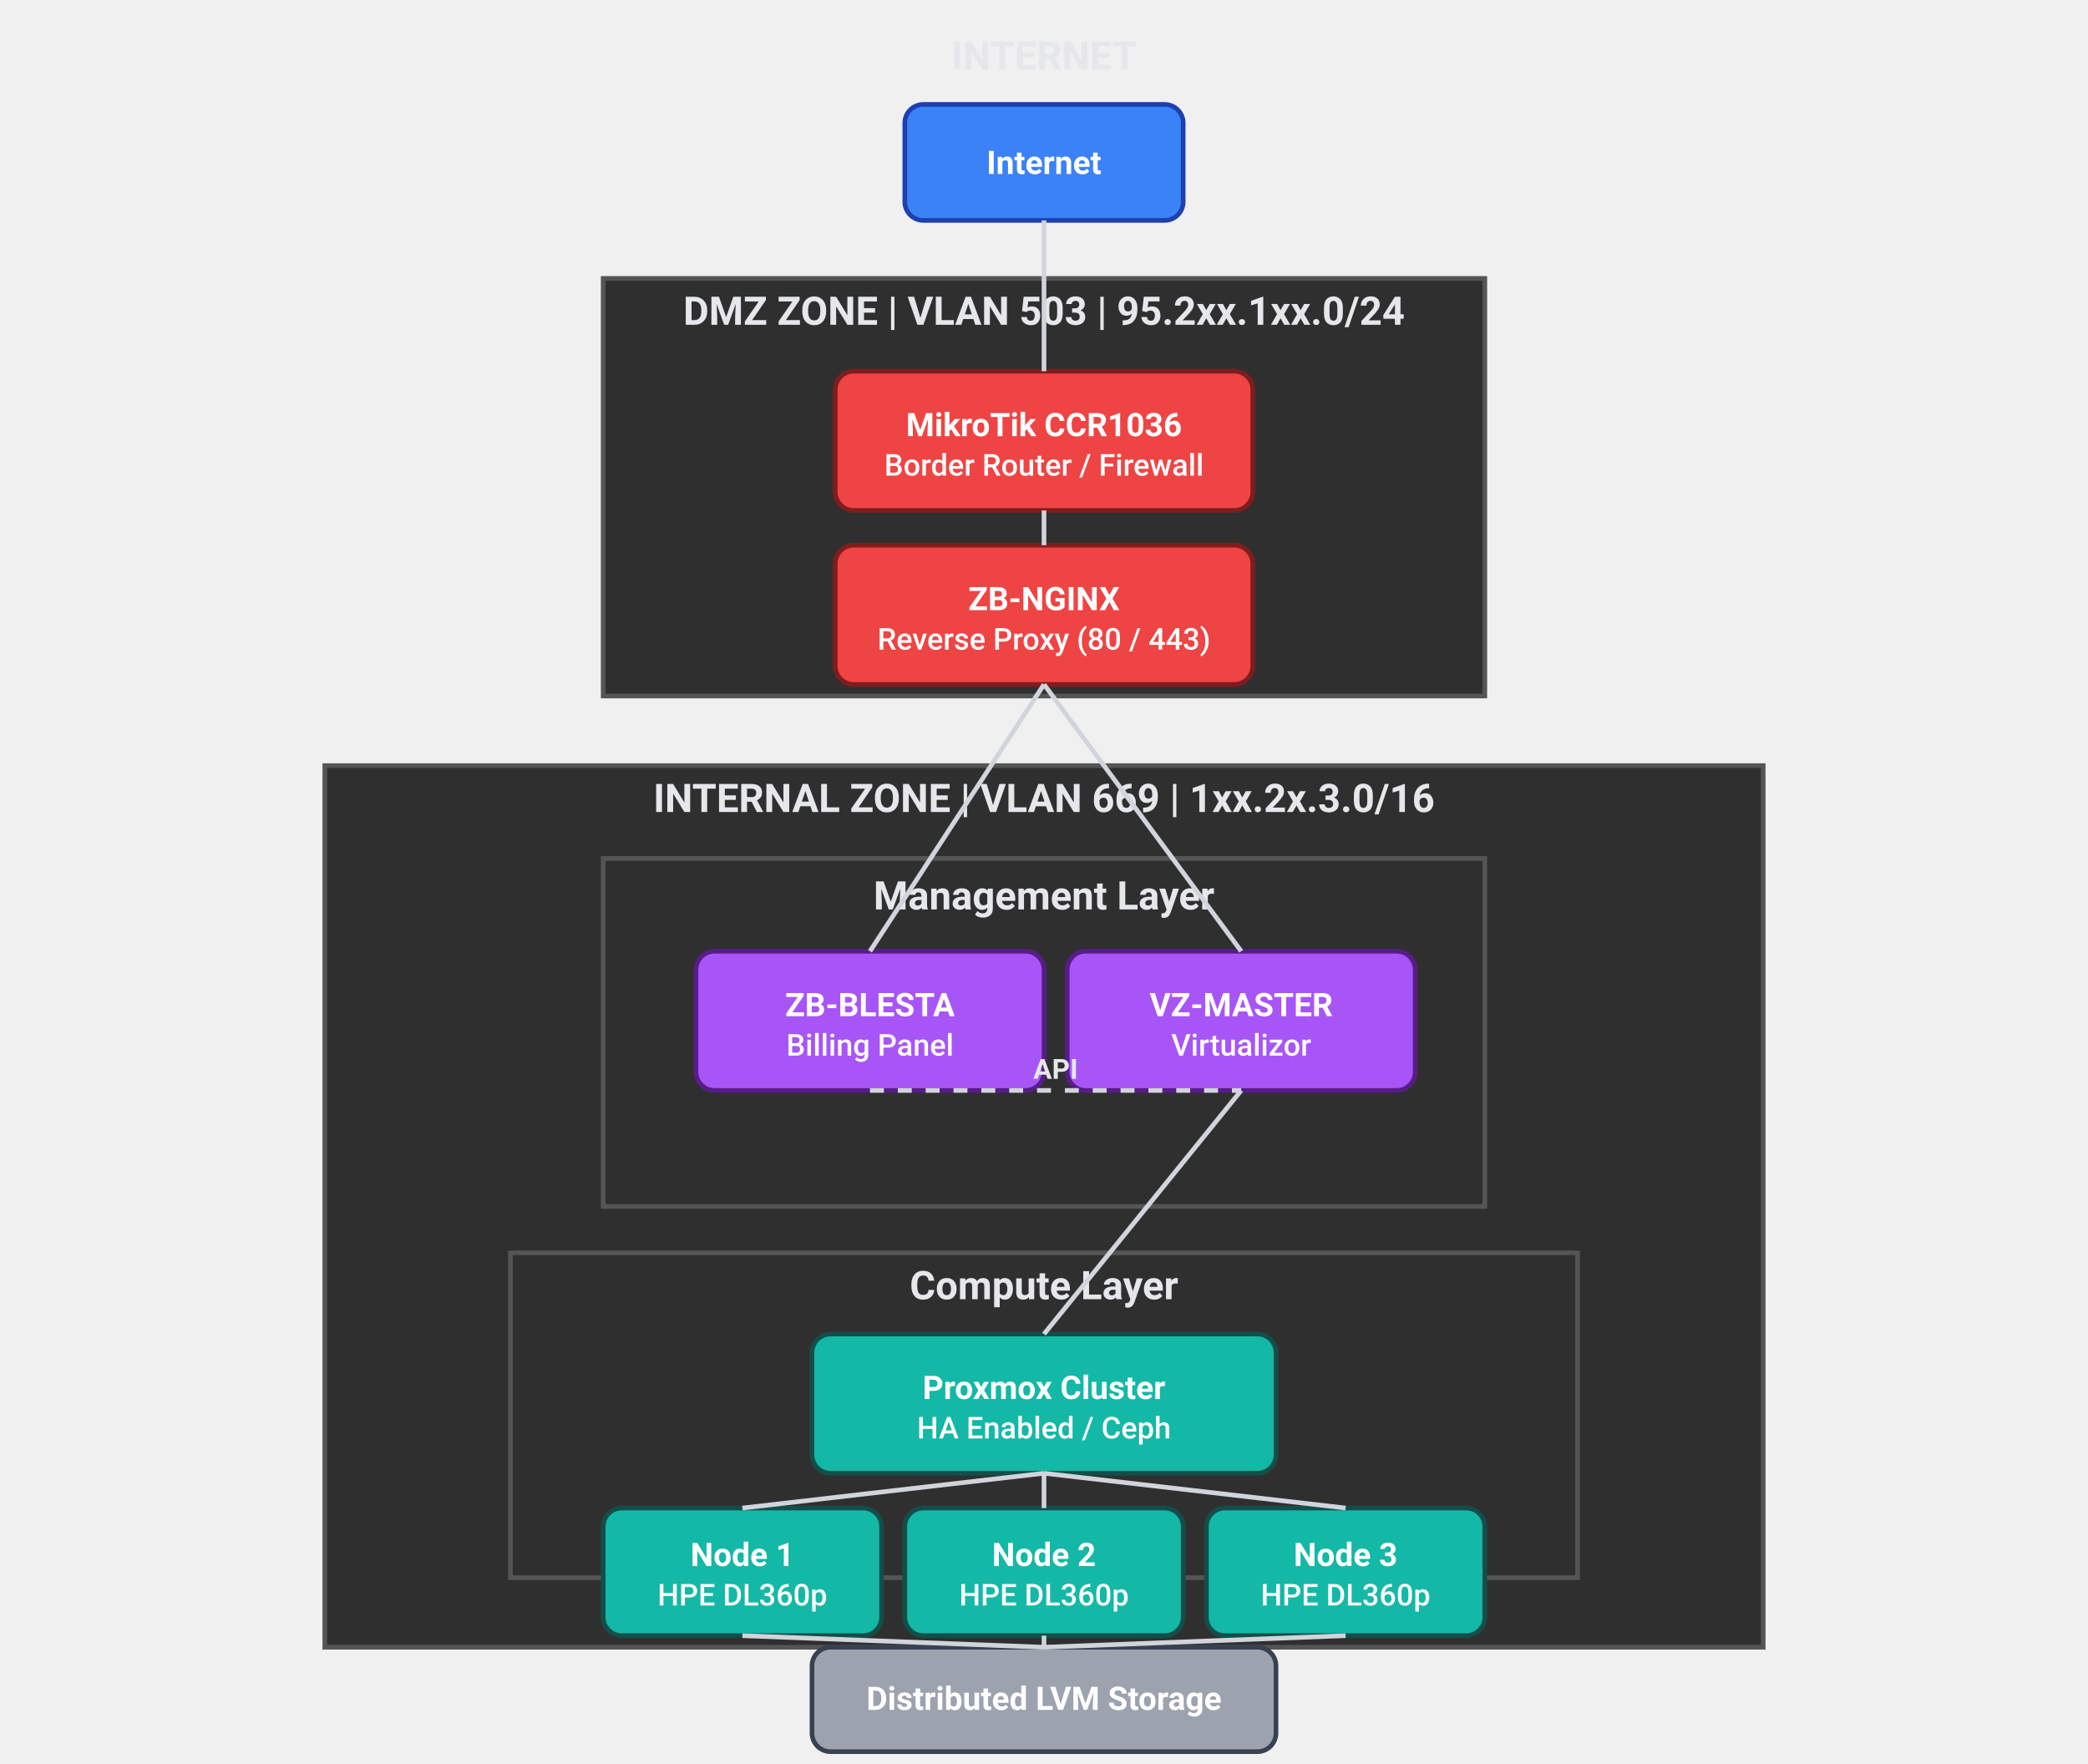
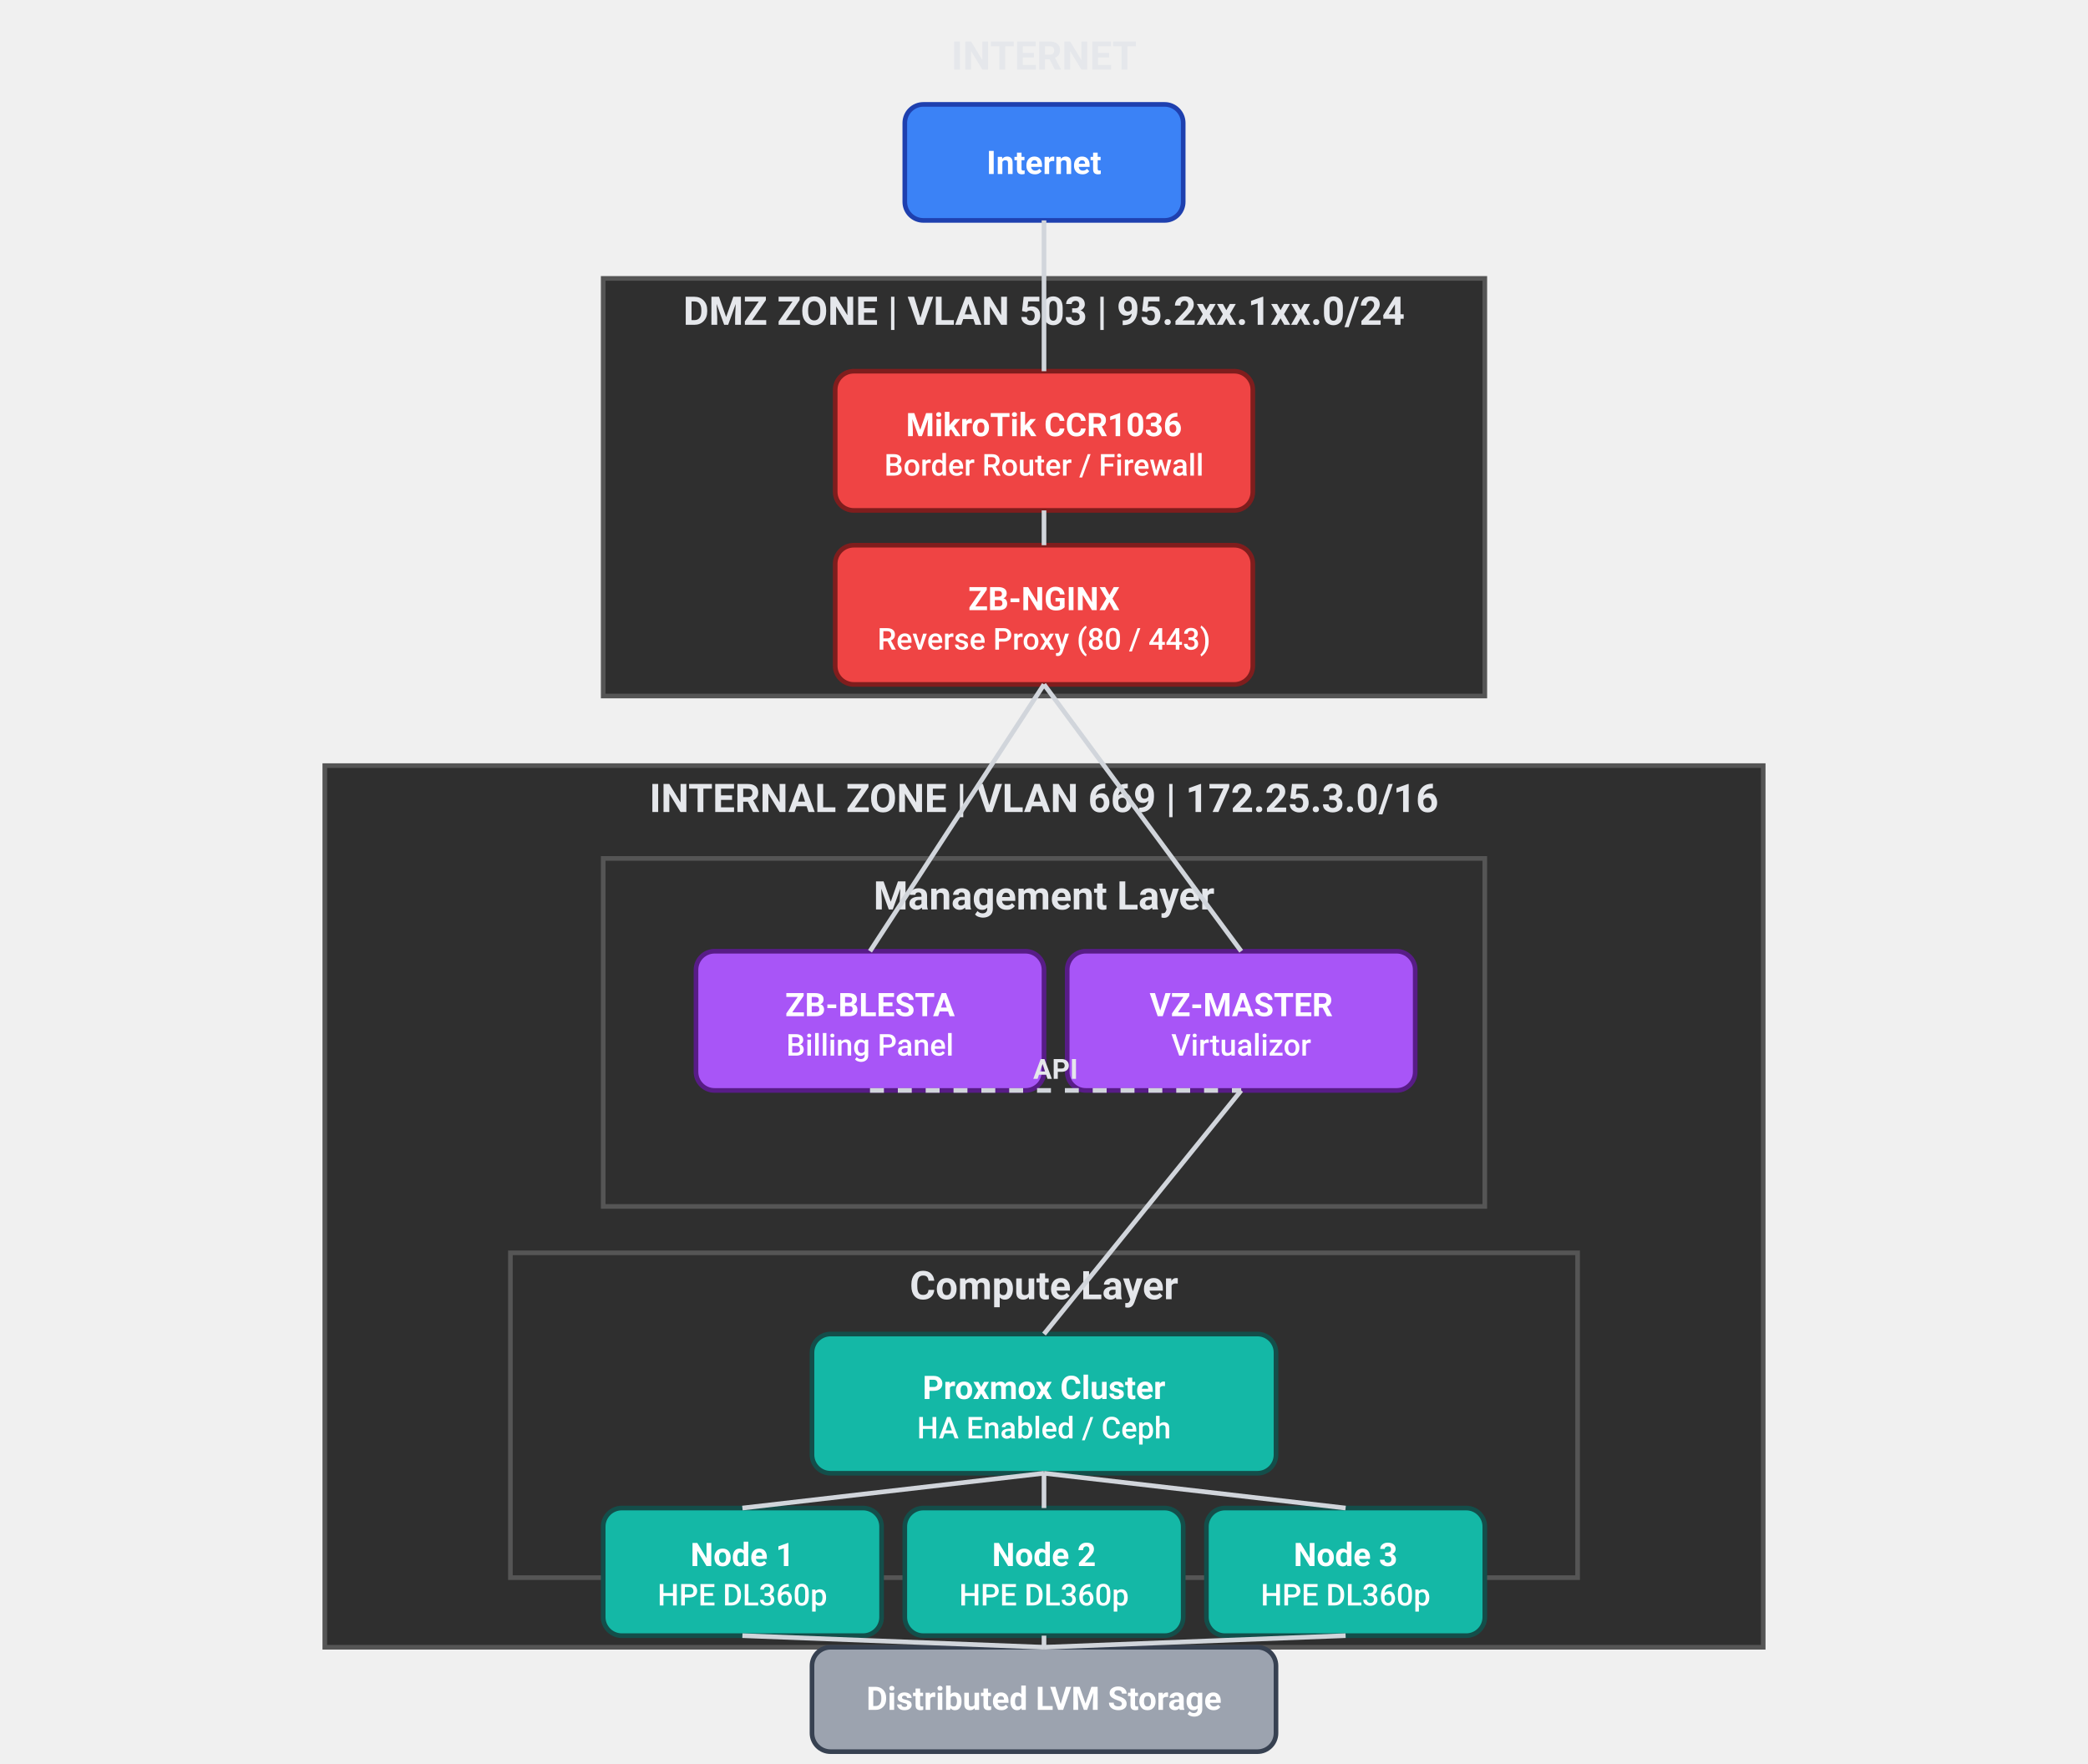
<svg xmlns="http://www.w3.org/2000/svg" width="900" height="760" viewBox="0 0 900 760" font-family="Segoe UI, Roboto, Helvetica, Arial, sans-serif">
  <style>
.zone { fill:#2f2f2f; stroke:#555; stroke-width:2 }
.node { rx:8; ry:8; stroke-width:2 }
.internet { fill:#3b82f6; stroke:#1e40af }
.dmz { fill:#ef4444; stroke:#7f1d1d }
.mgmt { fill:#a855f7; stroke:#581c87 }
.compute { fill:#14b8a6; stroke:#134e4a }
.storage { fill:#9ca3af; stroke:#374151 }

.title { fill:#e5e7eb; font-size:17px; font-weight:700; text-anchor:middle }
.text { fill:white; font-size:14px; font-weight:600; text-anchor:middle }
.small { fill:white; font-size:13px; font-weight:500; text-anchor:middle }

.line { stroke:#d1d5db; stroke-width:2 }
.dashed { stroke:#d1d5db; stroke-width:2; stroke-dasharray:6 6 }

.label { fill:#e5e7eb; font-size:12px; font-weight:600; text-anchor:middle }
</style>
  <text x="450" y="30" class="title">INTERNET</text>
  <rect x="390" y="45" width="120" height="50" class="node internet" />
  <text x="450" y="75" class="text">Internet</text>
  <rect x="260" y="120" width="380" height="180" class="zone" />
  <text x="450" y="140" class="title">DMZ ZONE | VLAN 503 | 95.2xx.1xx.0/24</text>
  <rect x="360" y="160" width="180" height="60" class="node dmz" />
  <text x="450" y="188" class="text">MikroTik CCR1036</text>
  <text x="450" y="205" class="small">Border Router / Firewall</text>
  <rect x="360" y="235" width="180" height="60" class="node dmz" />
  <text x="450" y="263" class="text">ZB-NGINX</text>
  <text x="450" y="280" class="small">Reverse Proxy (80 / 443)</text>
  <rect x="140" y="330" width="620" height="380" class="zone" />
-   <text x="450" y="350" class="title">INTERNAL ZONE | VLAN 669 | 1xx.2x.3.0/16</text>
+   <text x="450" y="350" class="title">INTERNAL ZONE | VLAN 669 | 172.25.3.0/16</text>
  <rect x="260" y="370" width="380" height="150" class="zone" />
  <text x="450" y="392" class="title">Management Layer</text>
  <rect x="300" y="410" width="150" height="60" class="node mgmt" />
  <text x="375" y="438" class="text">ZB-BLESTA</text>
  <text x="375" y="455" class="small">Billing Panel</text>
  <rect x="460" y="410" width="150" height="60" class="node mgmt" />
  <text x="535" y="438" class="text">VZ-MASTER</text>
  <text x="535" y="455" class="small">Virtualizor</text>
  <rect x="220" y="540" width="460" height="140" class="zone" />
  <text x="450" y="560" class="title">Compute Layer</text>
  <rect x="350" y="575" width="200" height="60" class="node compute" />
  <text x="450" y="603" class="text">Proxmox Cluster</text>
  <text x="450" y="620" class="small">HA Enabled / Ceph</text>
  <rect x="260" y="650" width="120" height="55" class="node compute" />
  <text x="320" y="675" class="text">Node 1</text>
  <text x="320" y="692" class="small">HPE DL360p</text>
  <rect x="390" y="650" width="120" height="55" class="node compute" />
  <text x="450" y="675" class="text">Node 2</text>
  <text x="450" y="692" class="small">HPE DL360p</text>
  <rect x="520" y="650" width="120" height="55" class="node compute" />
  <text x="580" y="675" class="text">Node 3</text>
  <text x="580" y="692" class="small">HPE DL360p</text>
  <rect x="350" y="710" width="200" height="45" class="node storage" />
  <text x="450" y="737" class="text">Distributed LVM Storage</text>
  <line x1="450" y1="95" x2="450" y2="160" class="line" />
  <line x1="450" y1="220" x2="450" y2="235" class="line" />
  <line x1="450" y1="295" x2="375" y2="410" class="line" />
  <line x1="450" y1="295" x2="535" y2="410" class="line" />
  <line x1="375" y1="470" x2="535" y2="470" class="dashed" />
  <text x="455" y="465" class="label">API</text>
  <line x1="535" y1="470" x2="450" y2="575" class="line" />
  <line x1="450" y1="635" x2="320" y2="650" class="line" />
  <line x1="450" y1="635" x2="450" y2="650" class="line" />
  <line x1="450" y1="635" x2="580" y2="650" class="line" />
  <line x1="320" y1="705" x2="450" y2="710" class="line" />
  <line x1="450" y1="705" x2="450" y2="710" class="line" />
  <line x1="580" y1="705" x2="450" y2="710" class="line" />
</svg>
